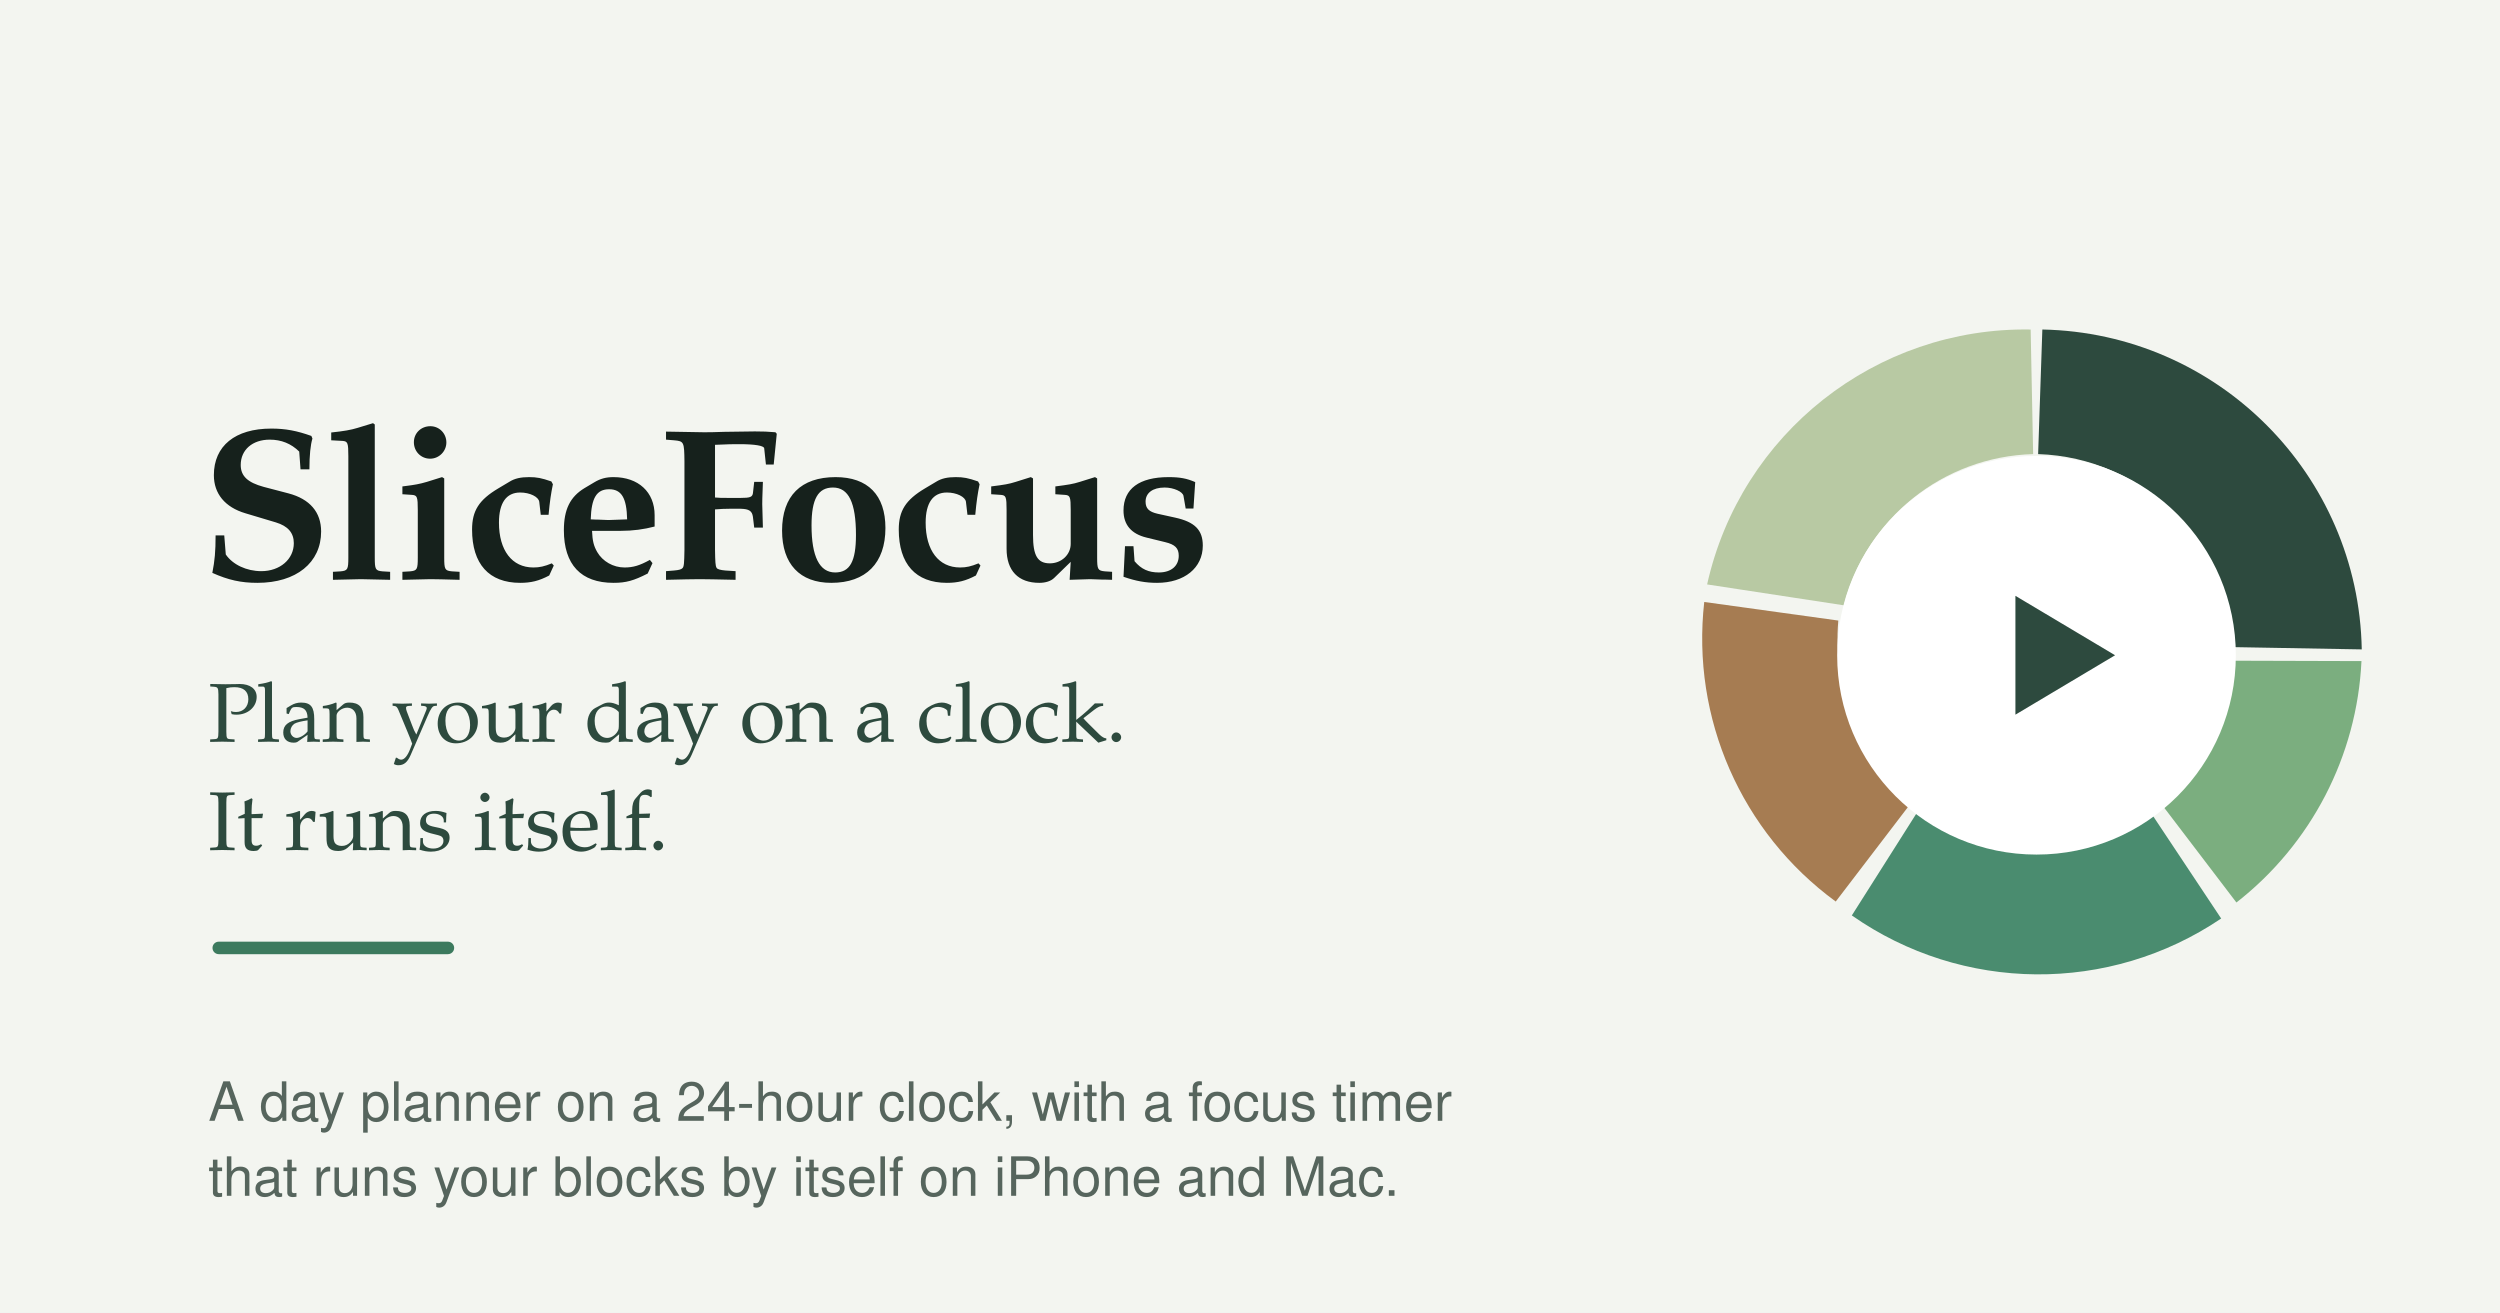
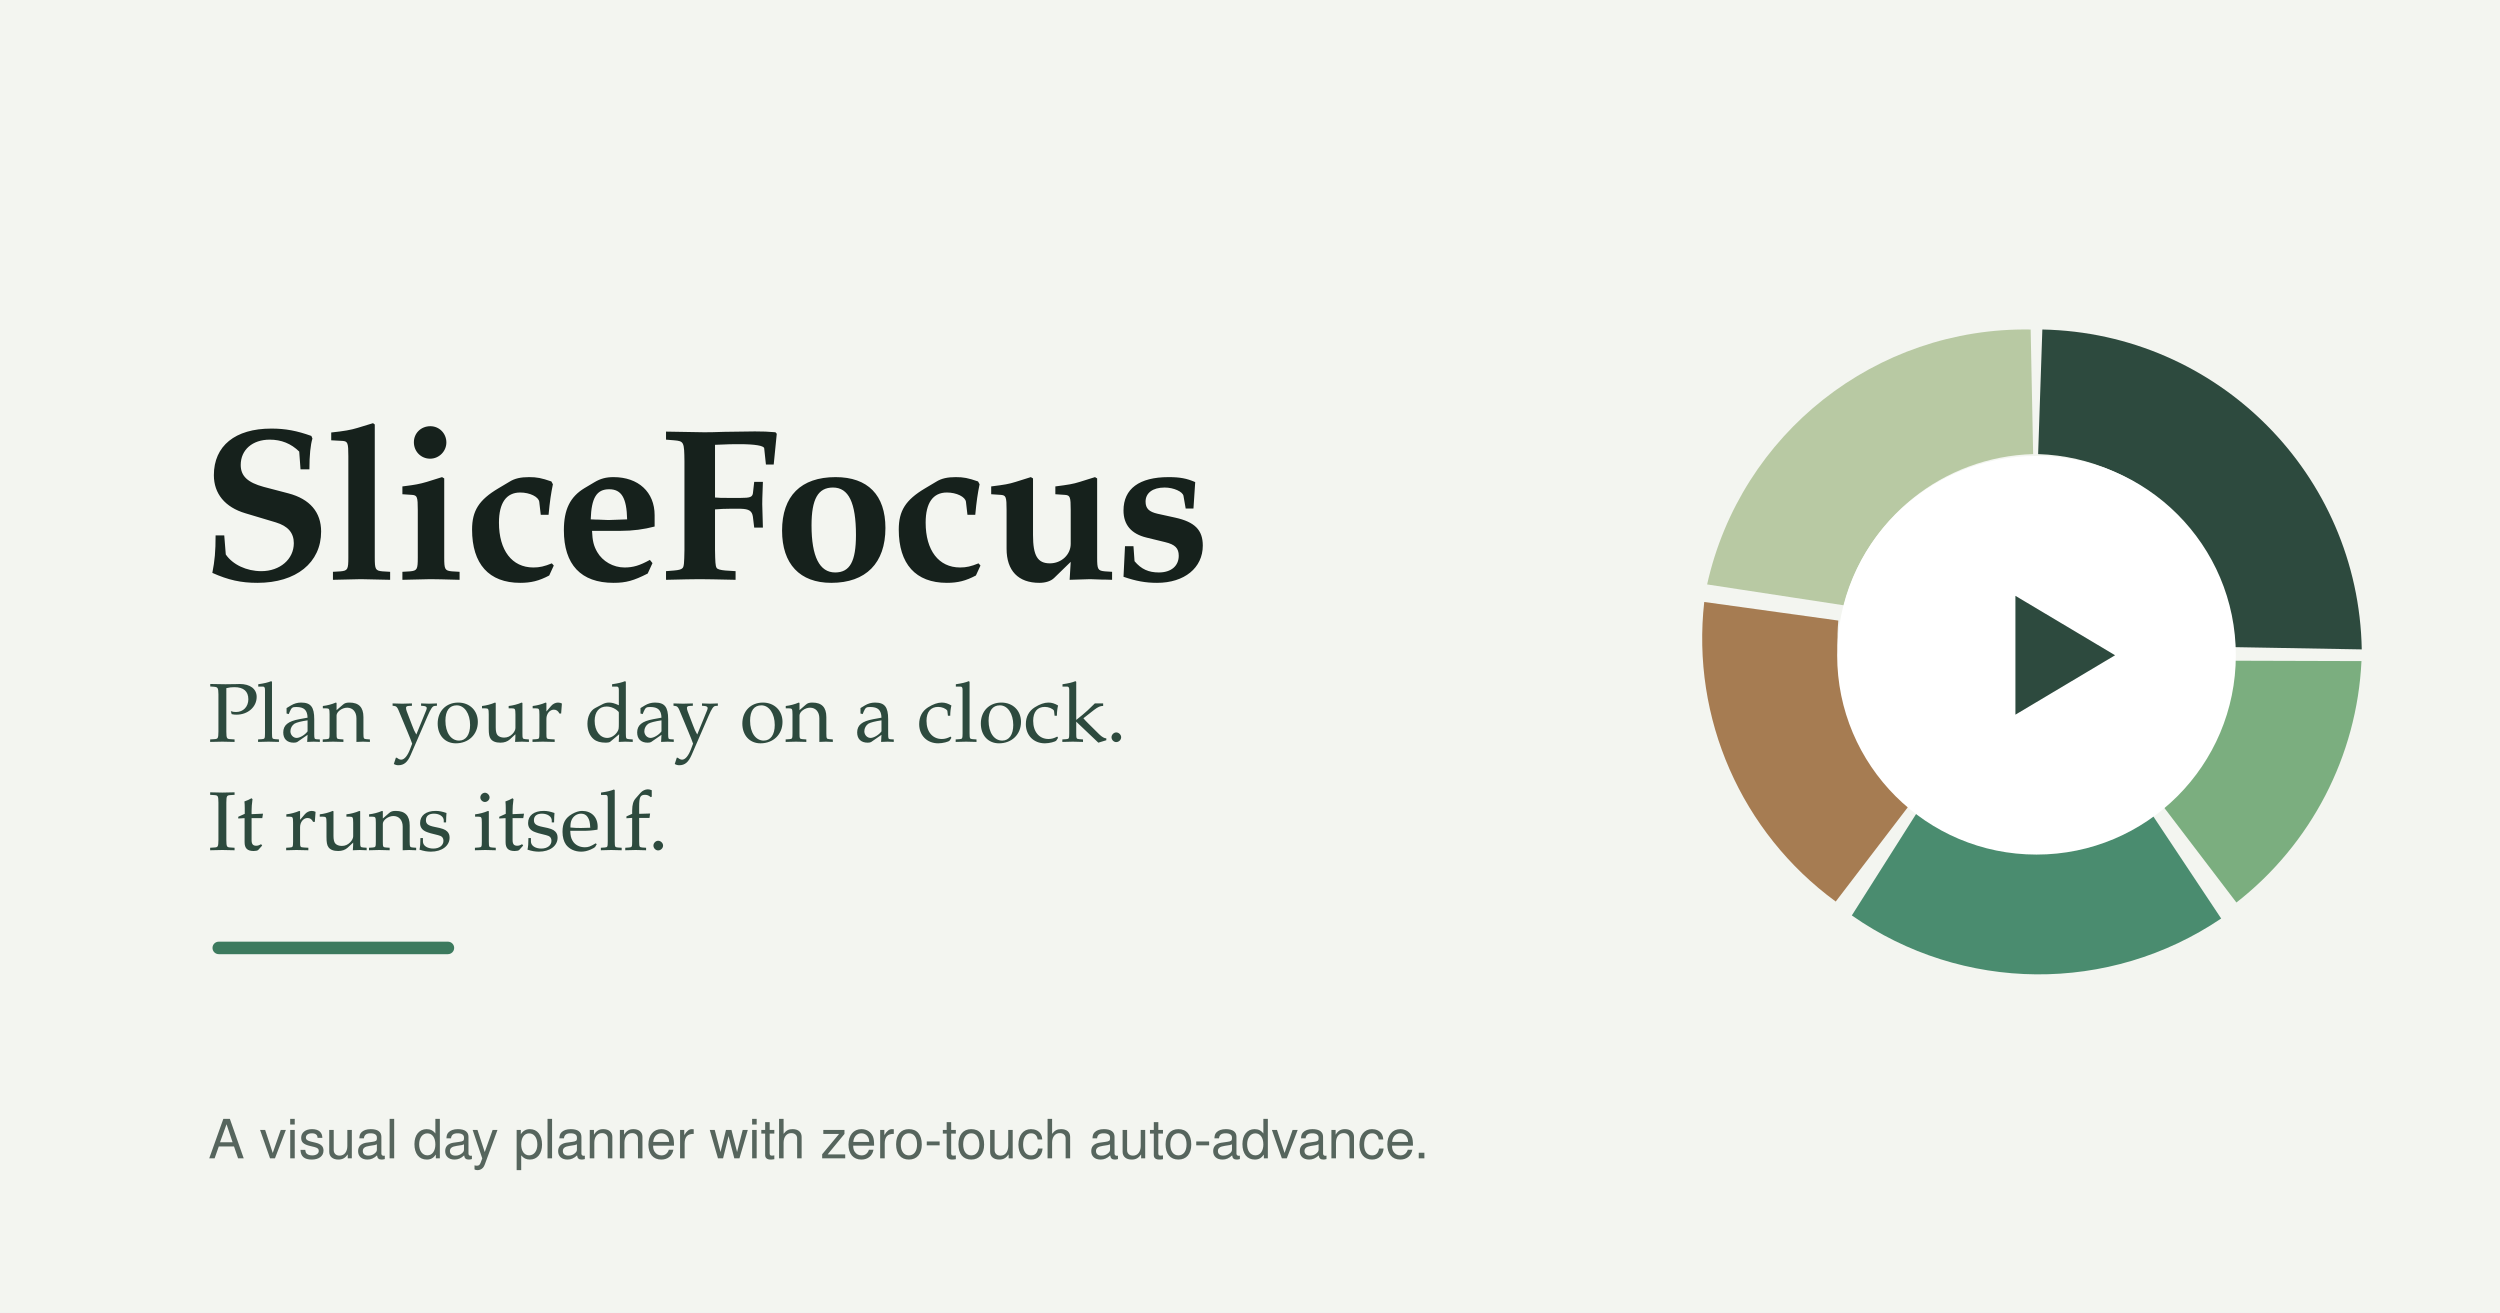
<svg xmlns="http://www.w3.org/2000/svg" width="1200" height="630" viewBox="0 0 1200 630">
  <rect width="1200" height="630" fill="#f3f5f0" />
  <text x="96" y="278" font-family="Iowan Old Style, Palatino, Georgia, serif" font-size="104" font-weight="600" fill="#16211c" letter-spacing="-1.5">SliceFocus</text>
  <text x="100" y="356" font-family="Iowan Old Style, Palatino, Georgia, serif" font-size="40" fill="#2d4a3e">Plan your day on a clock.</text>
  <text x="100" y="408" font-family="Iowan Old Style, Palatino, Georgia, serif" font-size="40" fill="#2d4a3e">It runs itself.</text>
  <rect x="102" y="452" width="116" height="6" rx="3" fill="#3c7a5e" />
-   <text x="100" y="538" font-family="-apple-system, Helvetica, Arial, sans-serif" font-size="26" fill="#56655d">A day planner on a 24-hour clock, with a focus timer</text>
-   <text x="100" y="574" font-family="-apple-system, Helvetica, Arial, sans-serif" font-size="26" fill="#56655d">that runs your blocks by itself on iPhone and Mac.</text>
+   <text x="100" y="556" font-family="-apple-system, Helvetica, Arial, sans-serif" font-size="26" fill="#56655d">A visual day planner with zero-touch auto-advance.</text>
  <g transform="translate(742,79) scale(0.46)">
    <path d="M 518.1 172.1 A 340 340 0 0 1 851.4 505.9 L 716.7 503.5 A 210 210 0 0 0 513.7 302.1 Z" fill="#2D4A3E" />
    <path d="M 851.1 518.1 A 340 340 0 0 1 720.6 770.0 L 637.4 660.8 A 210 210 0 0 0 716.5 517.7 Z" fill="#7BAE7F" />
    <path d="M 704.7 786.7 A 340 340 0 0 1 319.3 783.5 L 395.6 663.1 A 210 210 0 0 0 625.8 668.0 Z" fill="#4A8C6F" />
    <path d="M 302.5 769.0 A 340 340 0 0 1 165.3 456.4 L 305.2 475.8 A 210 210 0 0 0 385.5 660.4 Z" fill="#A67C52" />
    <path d="M 168.3 438.1 A 340 340 0 0 1 505.9 172.1 L 508.5 302.1 A 210 210 0 0 0 311.0 459.9 Z" fill="#B8C9A3" />
    <circle cx="512" cy="512" r="208" fill="#ffffff" />
    <polygon points="490,450 490,574 594,512" fill="#2D4A3E" />
  </g>
</svg>
